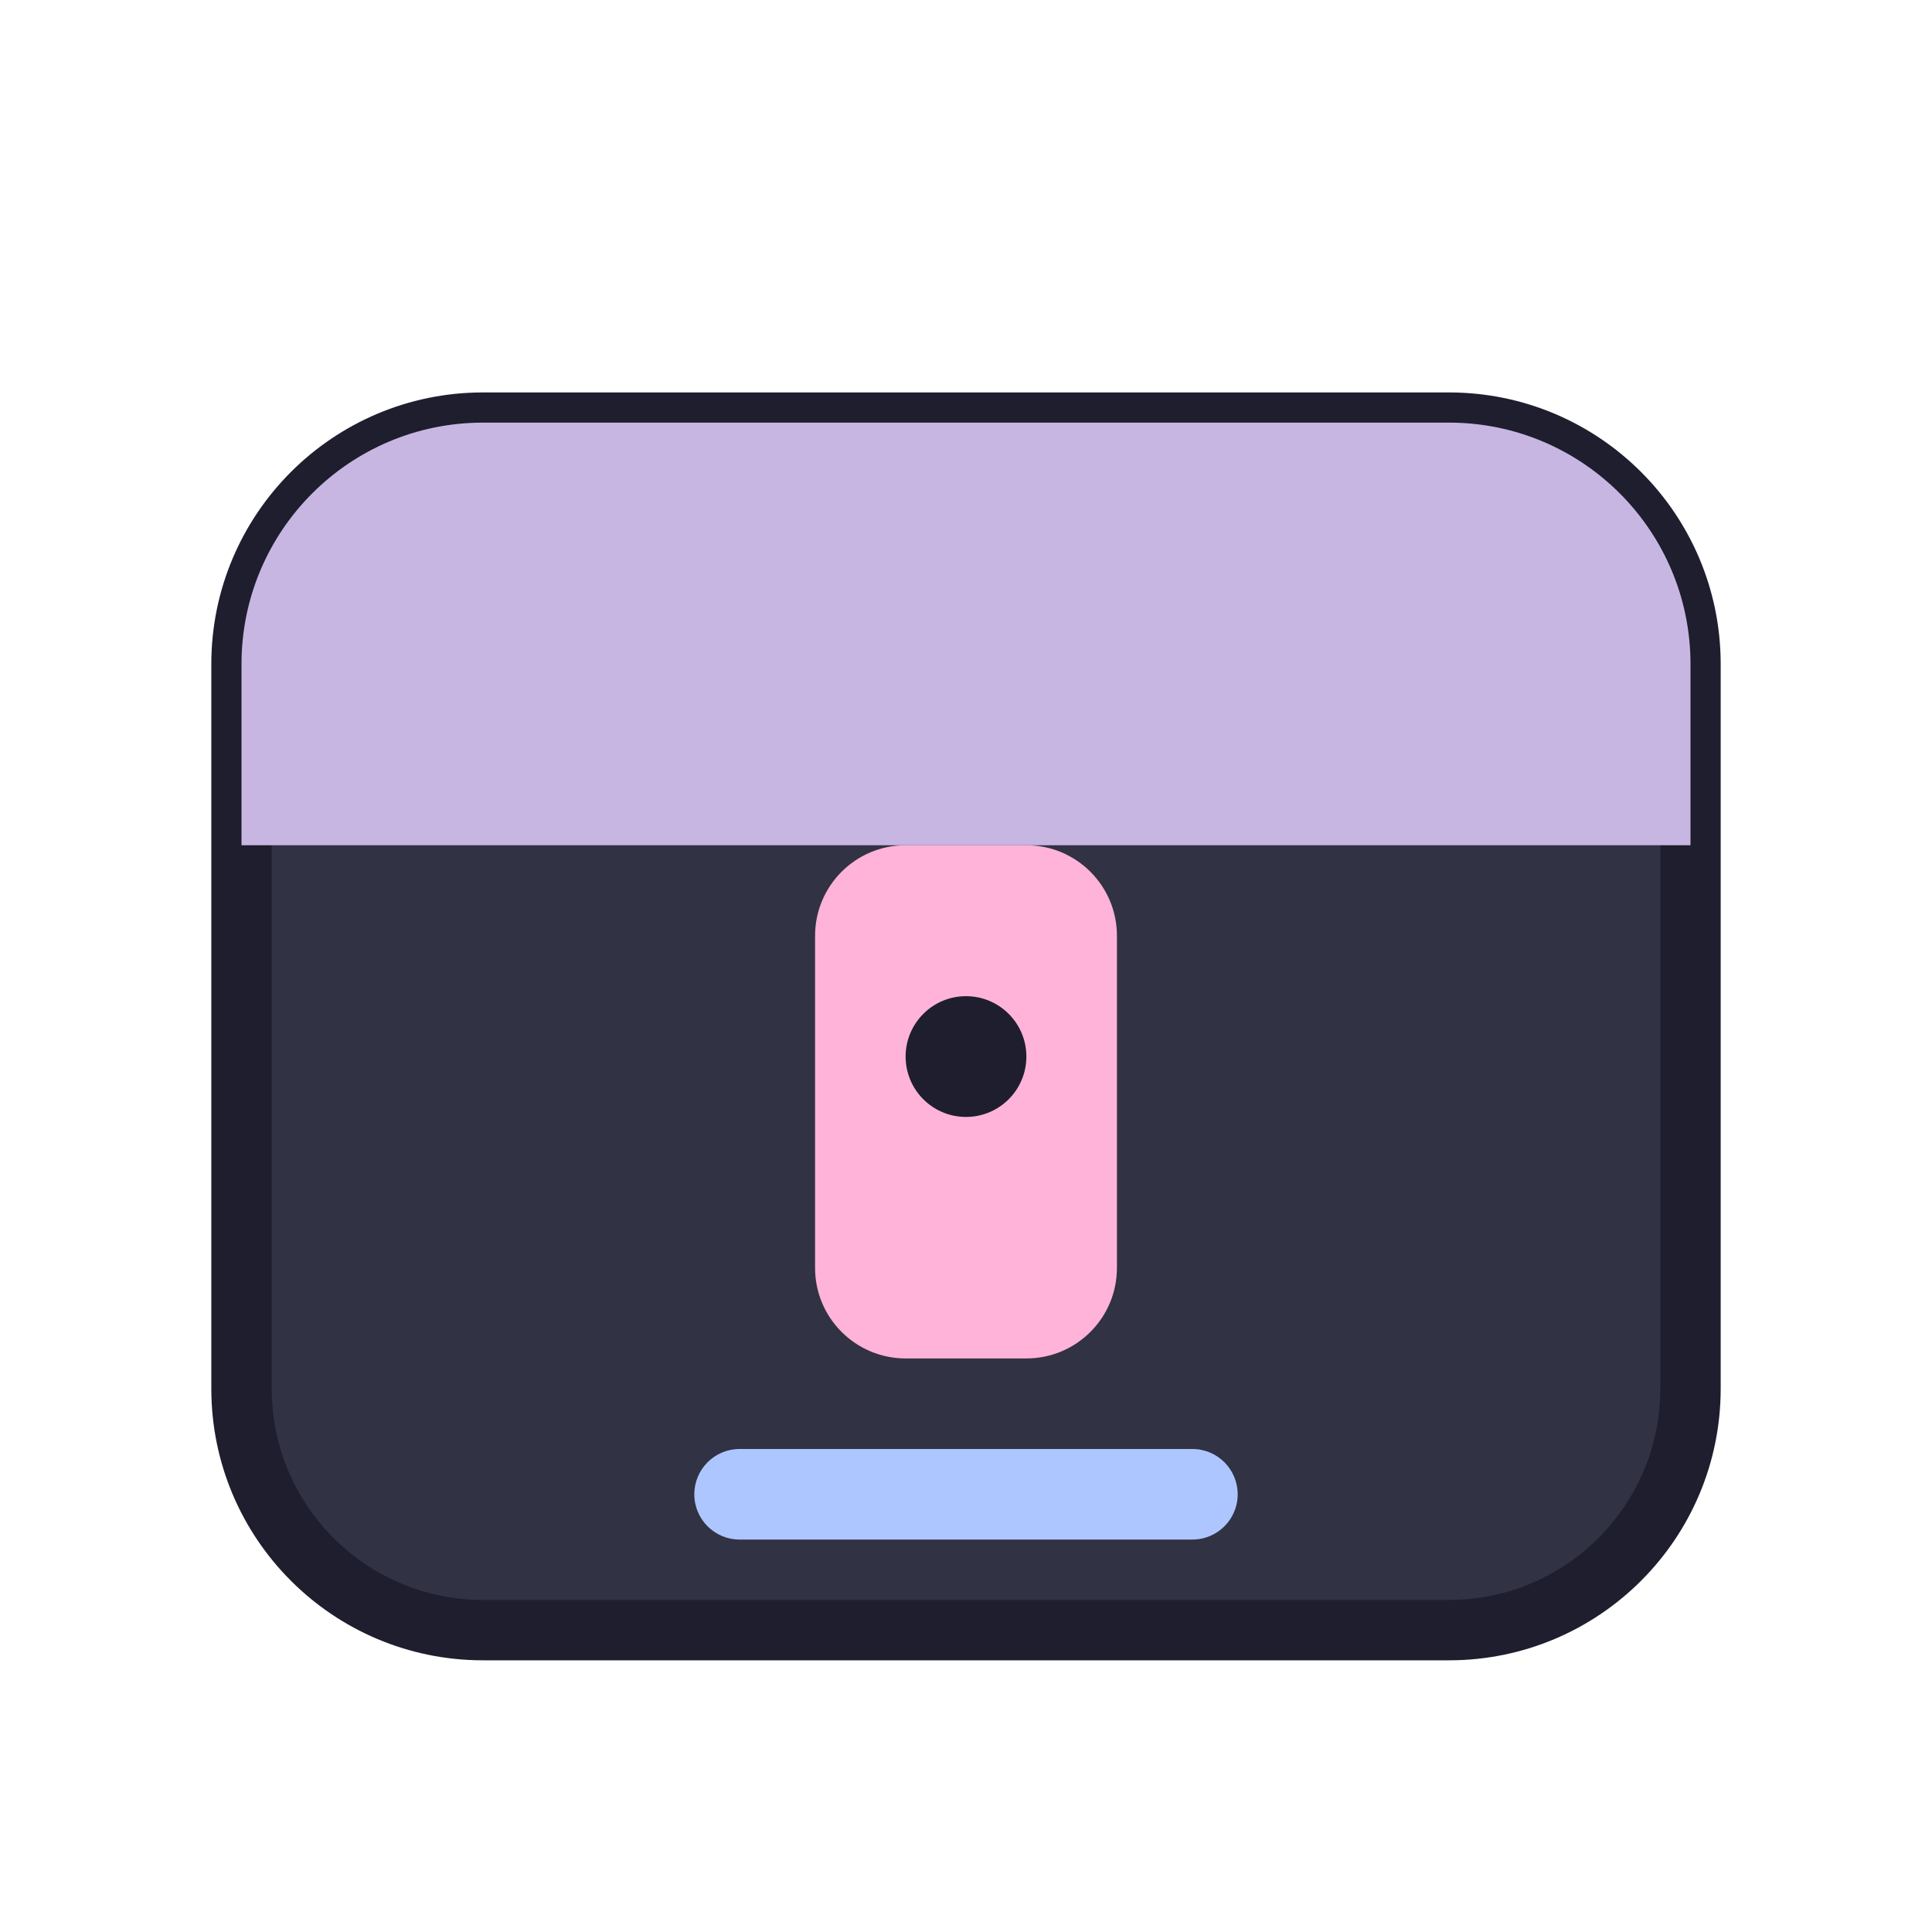
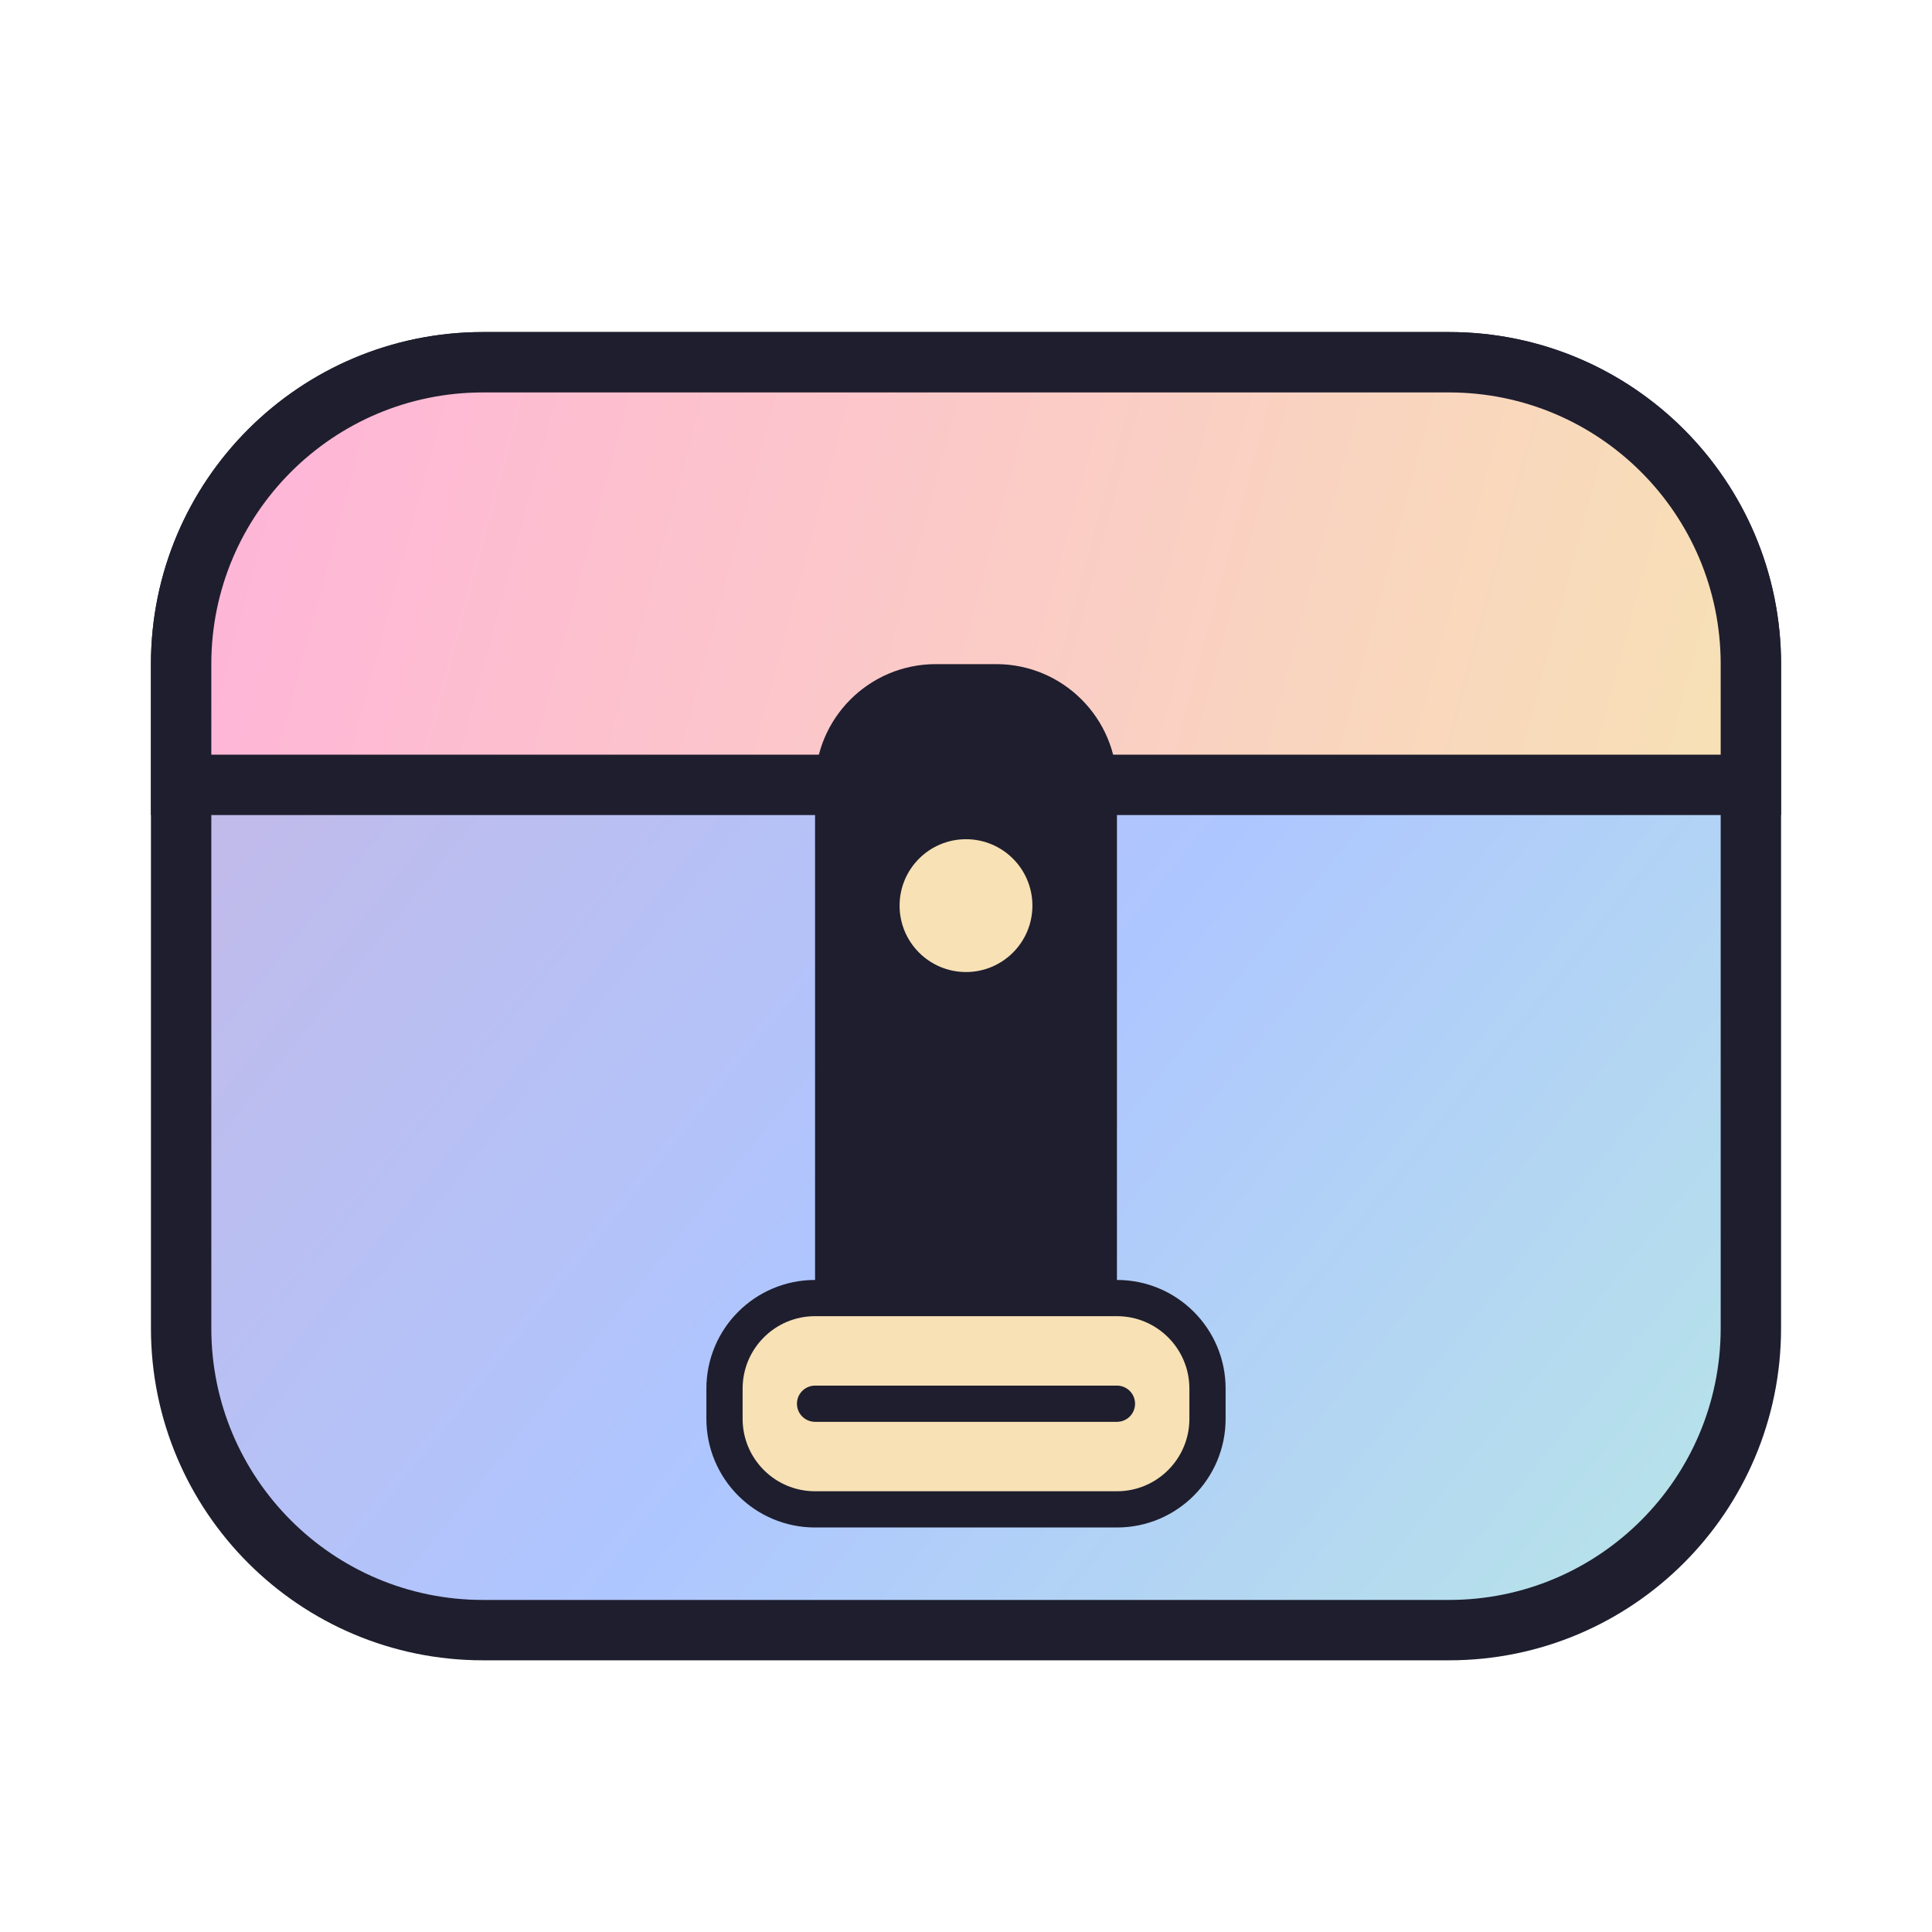
- <svg xmlns="http://www.w3.org/2000/svg" width="64" height="64" viewBox="0 0 64 64">
-   <rect x="8" y="14" width="48" height="40" rx="8" fill="#313244" stroke="#1e1e2e" stroke-width="2" />
-   <path d="M8 22a8 8 0 0 1 8-8h32a8 8 0 0 1 8 8v6H8z" fill="#c8b6e2" />
-   <rect x="27" y="28" width="10" height="17" rx="3" fill="#ffb3d9" />
-   <circle cx="32" cy="35" r="2" fill="#1e1e2e" />
-   <rect x="23" y="48" width="18" height="3" rx="1.5" fill="#aec6ff" />
+ <svg xmlns="http://www.w3.org/2000/svg" viewBox="0 0 64 64">
+   <defs>
+     <linearGradient id="box" x1="6" y1="12" x2="58" y2="54" gradientUnits="userSpaceOnUse">
+       <stop stop-color="#c8b6e2" />
+       <stop offset=".55" stop-color="#aec6ff" />
+       <stop offset="1" stop-color="#b8e6e6" />
+     </linearGradient>
+     <linearGradient id="lid" x1="6" y1="12" x2="58" y2="26" gradientUnits="userSpaceOnUse">
+       <stop stop-color="#ffb3d9" />
+       <stop offset="1" stop-color="#f7e1b5" />
+     </linearGradient>
+   </defs>
+   <rect x="6" y="12" width="52" height="42" rx="10" fill="url(#box)" stroke="#1e1e2e" stroke-width="2" />
+   <path d="M6 22a10 10 0 0 1 10-10h32a10 10 0 0 1 10 10v4H6z" fill="url(#lid)" stroke="#1e1e2e" stroke-width="2" />
+   <rect x="27" y="22" width="10" height="26" rx="4" fill="#1e1e2e" />
+   <circle cx="32" cy="30" r="2.2" fill="#f7e1b5" />
+   <rect x="24" y="43" width="16" height="7" rx="3" fill="#f7e1b5" stroke="#1e1e2e" stroke-width="1.2" />
+   <path d="M27 46.5h10" stroke="#1e1e2e" stroke-width="1.2" stroke-linecap="round" />
</svg>
